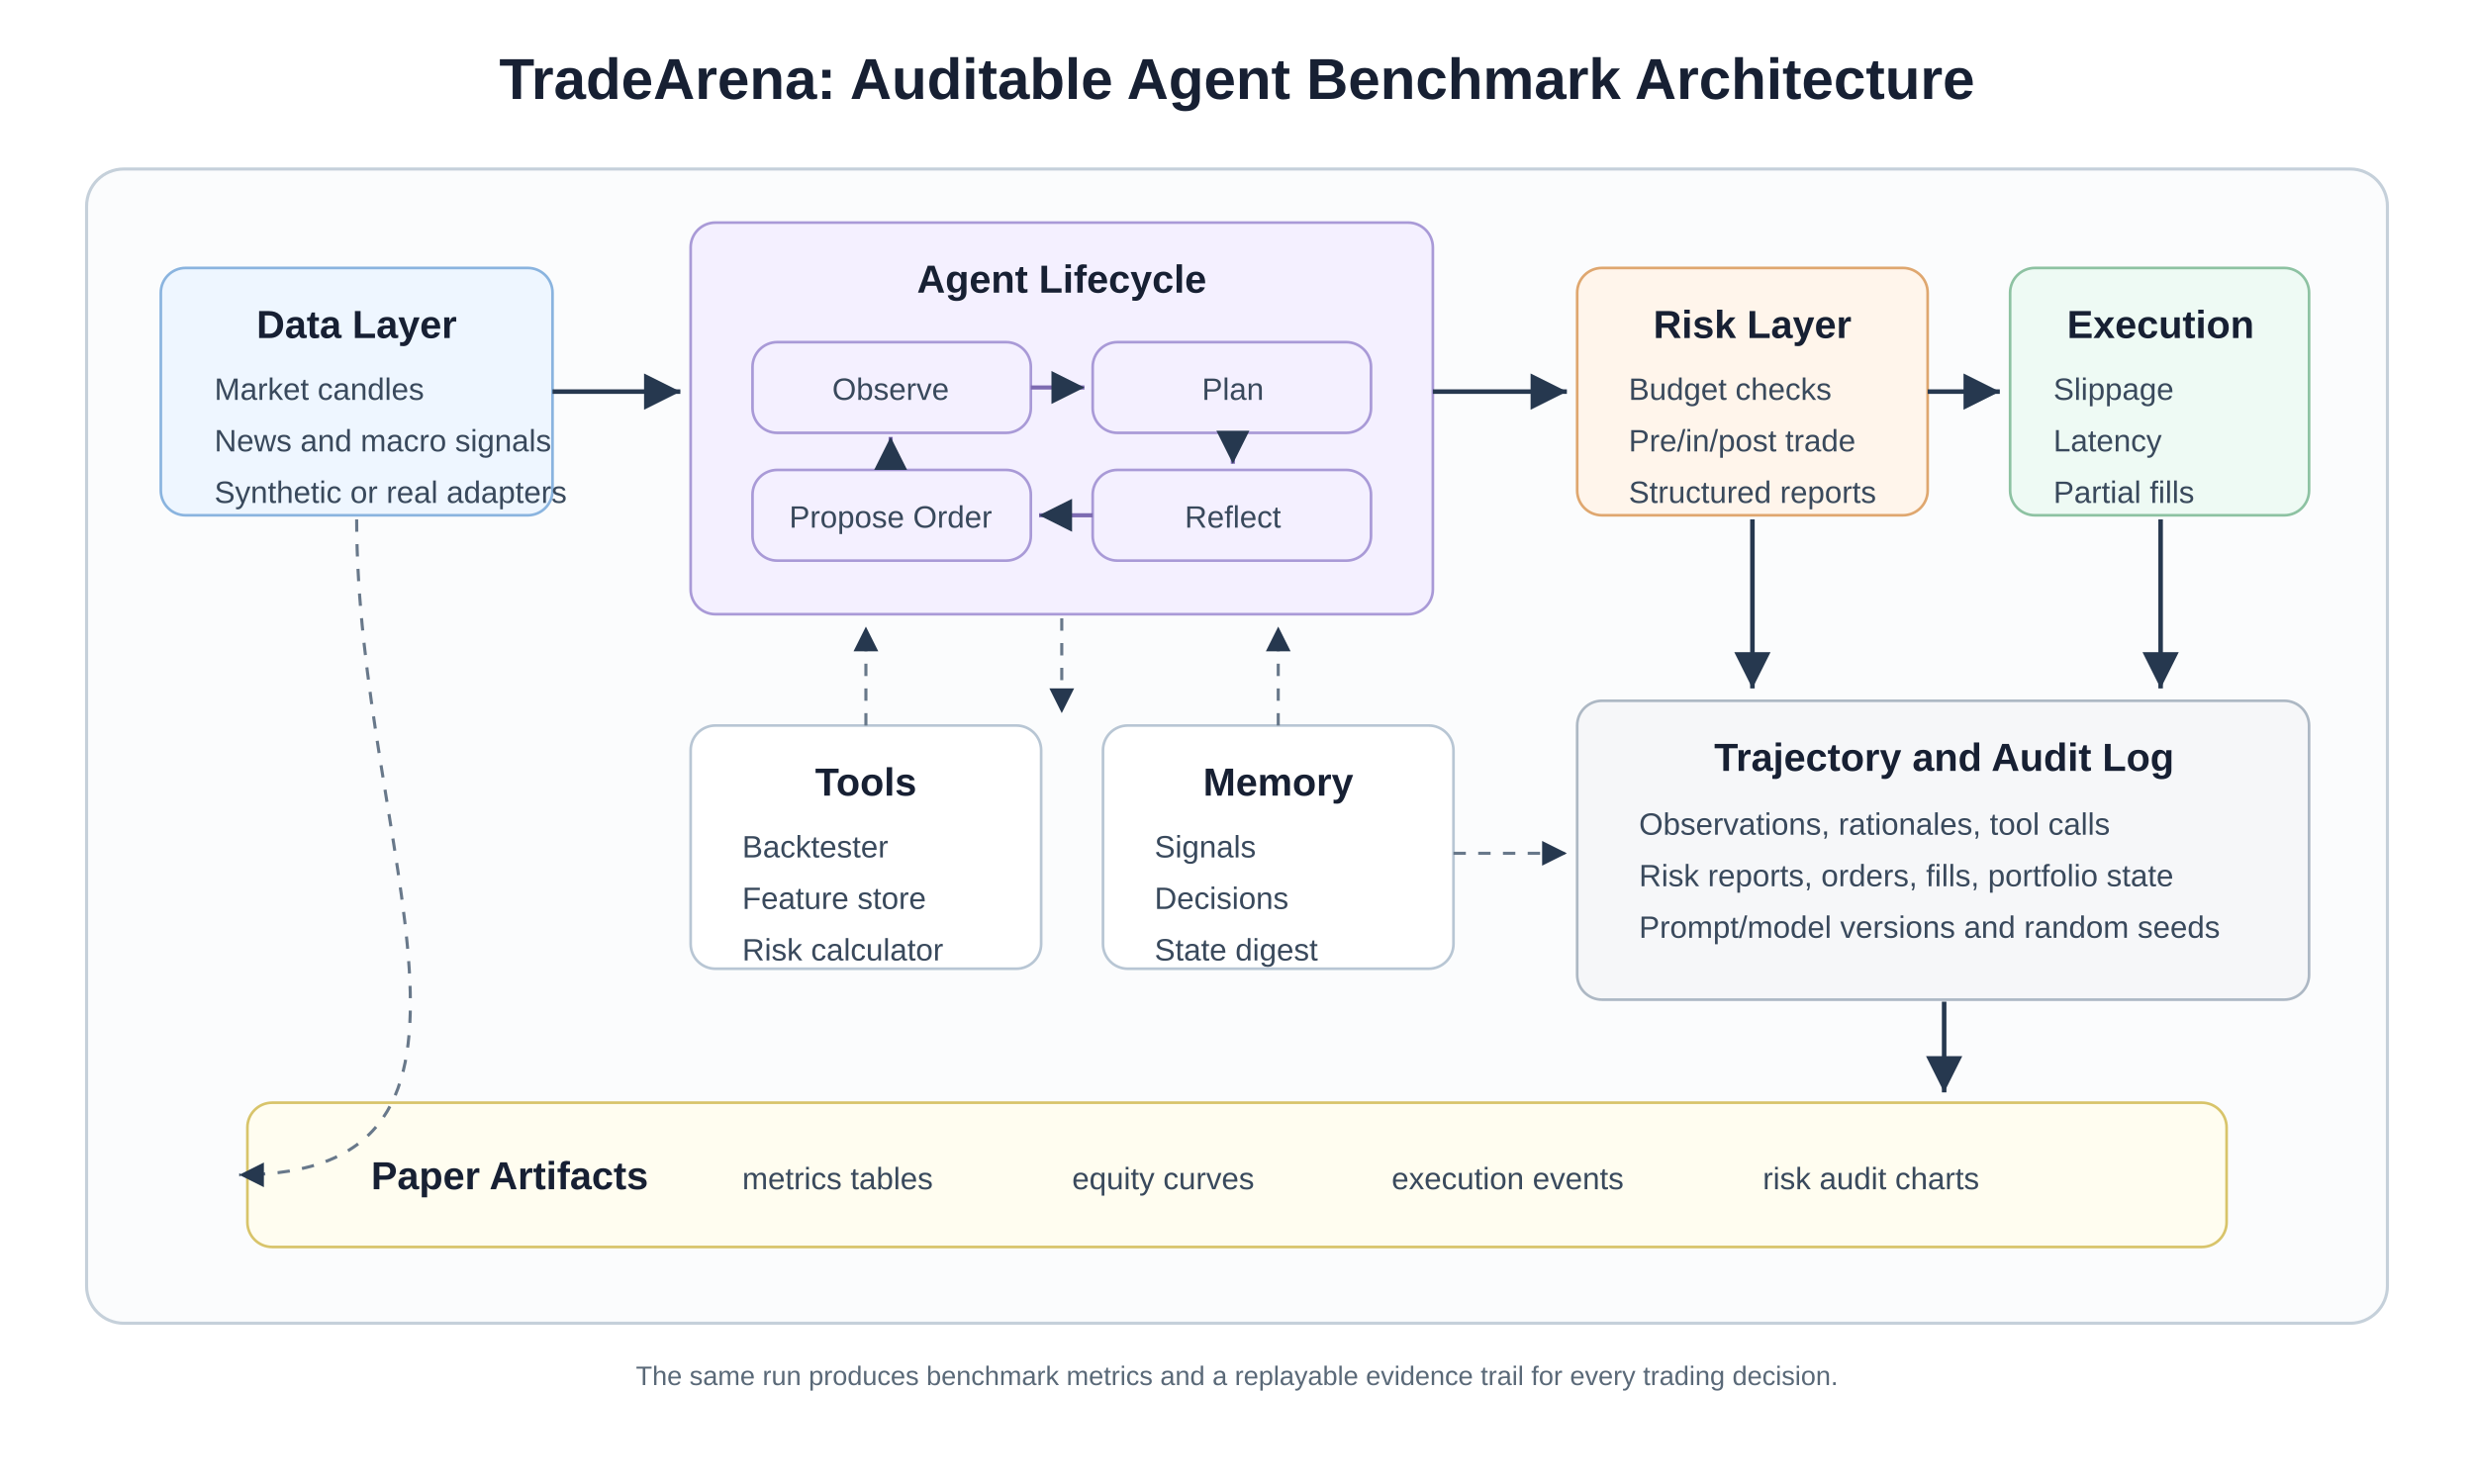
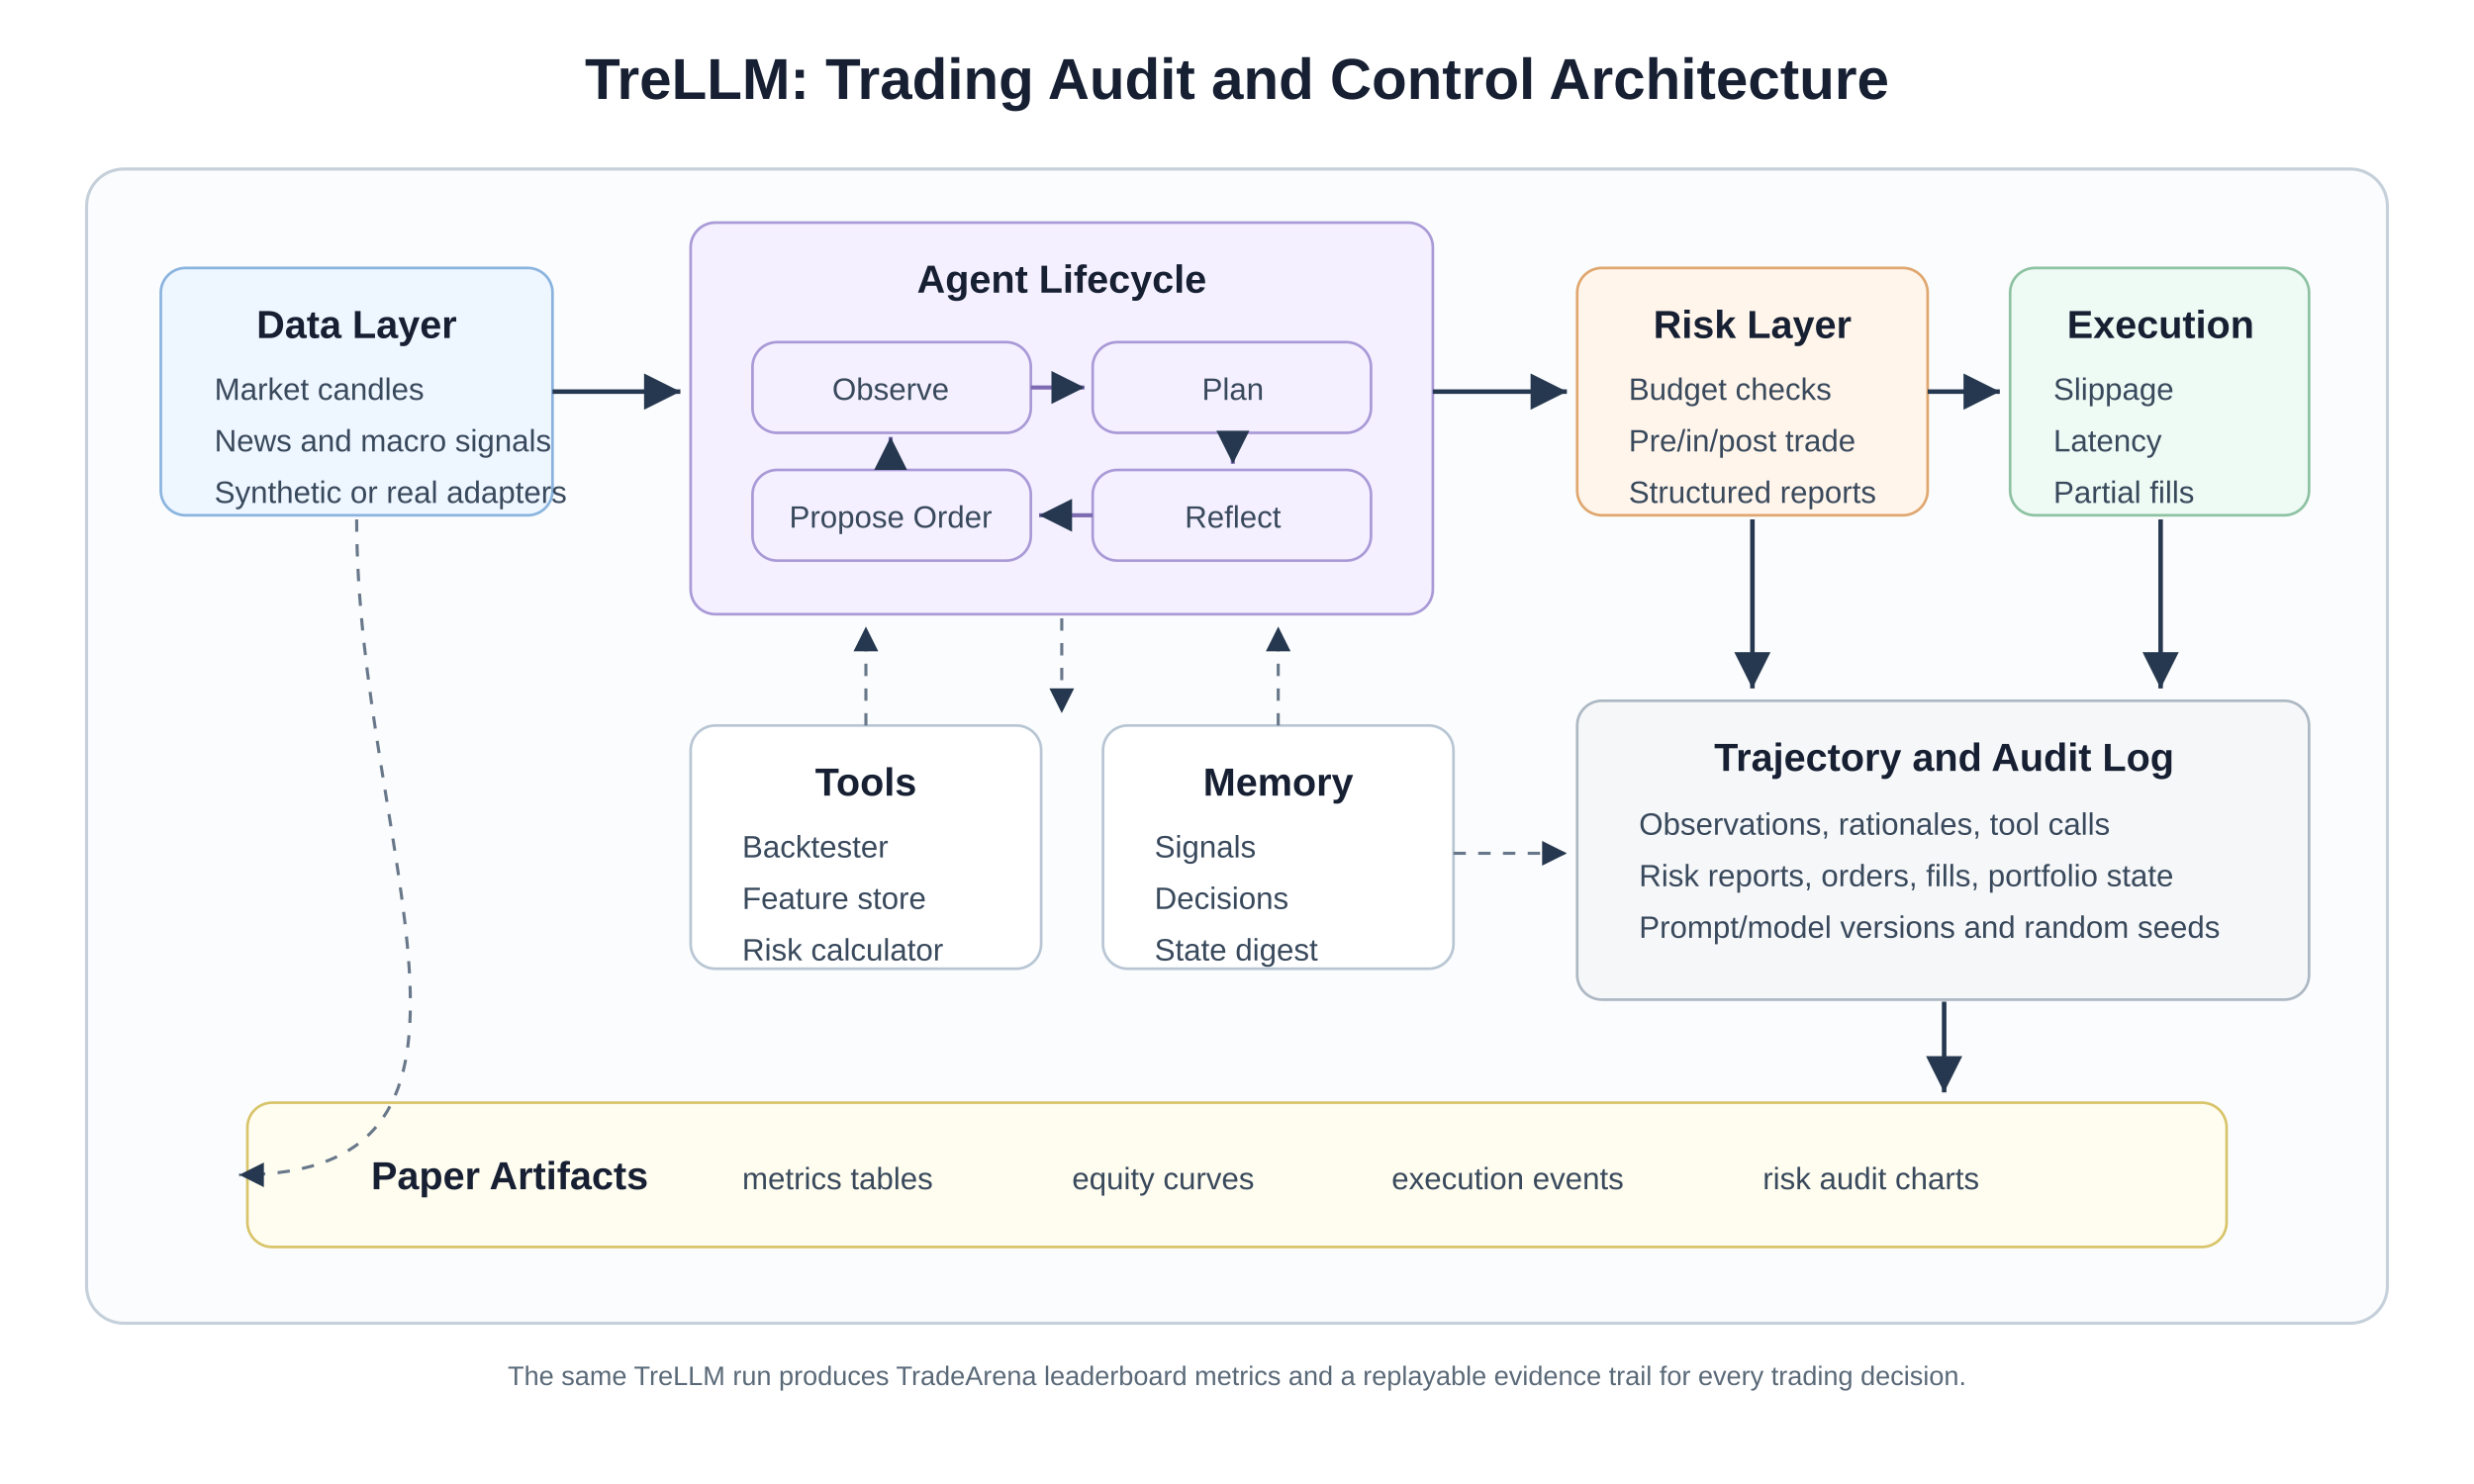
<svg xmlns="http://www.w3.org/2000/svg" width="1200" height="720" viewBox="0 0 1200 720" role="img" aria-labelledby="title desc">
  <defs>
    <marker id="arrow" markerWidth="12" markerHeight="12" refX="10" refY="6" orient="auto">
      <path d="M2,2 L10,6 L2,10 Z" fill="#26384f" />
    </marker>
    <style>
      .bg { fill: #ffffff; }
      .frame { fill: #fbfcfd; stroke: #c5d0da; stroke-width: 1.5; rx: 18; }
      .box { fill: #ffffff; stroke: #b8c6d4; stroke-width: 1.3; rx: 12; }
      .data { fill: #eef6ff; stroke: #8ab4df; }
      .agent { fill: #f4f0ff; stroke: #a99ad7; }
      .risk { fill: #fff5eb; stroke: #dfa76f; }
      .exec { fill: #eefaf4; stroke: #8dc2a2; }
      .log { fill: #f6f7f9; stroke: #adb8c4; }
      .out { fill: #fffdf0; stroke: #d8c46a; }
      .title { fill: #172033; font: 700 28px Arial, Helvetica, sans-serif; }
      .section { fill: #172033; font: 700 19px Arial, Helvetica, sans-serif; }
      .text { fill: #39495c; font: 400 15px Arial, Helvetica, sans-serif; }
      .tiny { fill: #5a6978; font: 400 13px Arial, Helvetica, sans-serif; }
      .arrow { stroke: #26384f; stroke-width: 2.2; fill: none; marker-end: url(#arrow); }
      .dash { stroke: #68788a; stroke-width: 1.5; stroke-dasharray: 6 6; fill: none; marker-end: url(#arrow); }
      .loop { stroke: #7d6bb1; stroke-width: 2; fill: none; marker-end: url(#arrow); }
    </style>
  </defs>
  <rect class="bg" width="1200" height="720" />
-   <text class="title" x="600" y="48" text-anchor="middle">TradeArena: Auditable Agent Benchmark Architecture</text>
+   <text class="title" x="600" y="48" text-anchor="middle">TreLLM: Trading Audit and Control Architecture</text>
  <rect class="frame" x="42" y="82" width="1116" height="560" />
  <rect class="box data" x="78" y="130" width="190" height="120" />
  <text class="section" x="173" y="164" text-anchor="middle">Data Layer</text>
  <text class="text" x="104" y="194">Market candles</text>
  <text class="text" x="104" y="219">News and macro signals</text>
  <text class="text" x="104" y="244">Synthetic or real adapters</text>
  <rect class="box agent" x="335" y="108" width="360" height="190" />
  <text class="section" x="515" y="142" text-anchor="middle">Agent Lifecycle</text>
  <rect class="box agent" x="365" y="166" width="135" height="44" />
  <text class="text" x="432" y="194" text-anchor="middle">Observe</text>
  <rect class="box agent" x="530" y="166" width="135" height="44" />
  <text class="text" x="598" y="194" text-anchor="middle">Plan</text>
  <rect class="box agent" x="365" y="228" width="135" height="44" />
  <text class="text" x="432" y="256" text-anchor="middle">Propose Order</text>
  <rect class="box agent" x="530" y="228" width="135" height="44" />
  <text class="text" x="598" y="256" text-anchor="middle">Reflect</text>
  <path class="loop" d="M500 188 H526" />
  <path class="loop" d="M598 211 V225" />
  <path class="loop" d="M530 250 H504" />
  <path class="loop" d="M432 225 V212" />
  <rect class="box risk" x="765" y="130" width="170" height="120" />
  <text class="section" x="850" y="164" text-anchor="middle">Risk Layer</text>
  <text class="text" x="790" y="194">Budget checks</text>
  <text class="text" x="790" y="219">Pre/in/post trade</text>
  <text class="text" x="790" y="244">Structured reports</text>
  <rect class="box exec" x="975" y="130" width="145" height="120" />
  <text class="section" x="1048" y="164" text-anchor="middle">Execution</text>
  <text class="text" x="996" y="194">Slippage</text>
  <text class="text" x="996" y="219">Latency</text>
  <text class="text" x="996" y="244">Partial fills</text>
  <rect class="box" x="335" y="352" width="170" height="118" />
  <text class="section" x="420" y="386" text-anchor="middle">Tools</text>
  <text class="text" x="360" y="416">Backtester</text>
  <text class="text" x="360" y="441">Feature store</text>
  <text class="text" x="360" y="466">Risk calculator</text>
  <rect class="box" x="535" y="352" width="170" height="118" />
  <text class="section" x="620" y="386" text-anchor="middle">Memory</text>
  <text class="text" x="560" y="416">Signals</text>
  <text class="text" x="560" y="441">Decisions</text>
  <text class="text" x="560" y="466">State digest</text>
  <rect class="box log" x="765" y="340" width="355" height="145" />
  <text class="section" x="943" y="374" text-anchor="middle">Trajectory and Audit Log</text>
  <text class="text" x="795" y="405">Observations, rationales, tool calls</text>
  <text class="text" x="795" y="430">Risk reports, orders, fills, portfolio state</text>
  <text class="text" x="795" y="455">Prompt/model versions and random seeds</text>
  <rect class="box out" x="120" y="535" width="960" height="70" />
  <text class="section" x="180" y="577">Paper Artifacts</text>
  <text class="text" x="360" y="577">metrics tables</text>
  <text class="text" x="520" y="577">equity curves</text>
  <text class="text" x="675" y="577">execution events</text>
  <text class="text" x="855" y="577">risk audit charts</text>
  <path class="arrow" d="M268 190 H330" />
  <path class="arrow" d="M695 190 H760" />
  <path class="arrow" d="M935 190 H970" />
  <path class="arrow" d="M1048 252 V334" />
  <path class="arrow" d="M850 252 V334" />
  <path class="dash" d="M515 300 V346" />
  <path class="dash" d="M420 352 V304" />
  <path class="dash" d="M620 352 V304" />
  <path class="arrow" d="M943 486 V530" />
  <path class="dash" d="M173 252 C173 410, 260 570, 116 570" />
  <path class="dash" d="M705 414 H760" />
-   <text class="tiny" x="600" y="672" text-anchor="middle">The same run produces benchmark metrics and a replayable evidence trail for every trading decision.</text>
+   <text class="tiny" x="600" y="672" text-anchor="middle">The same TreLLM run produces TradeArena leaderboard metrics and a replayable evidence trail for every trading decision.</text>
</svg>
